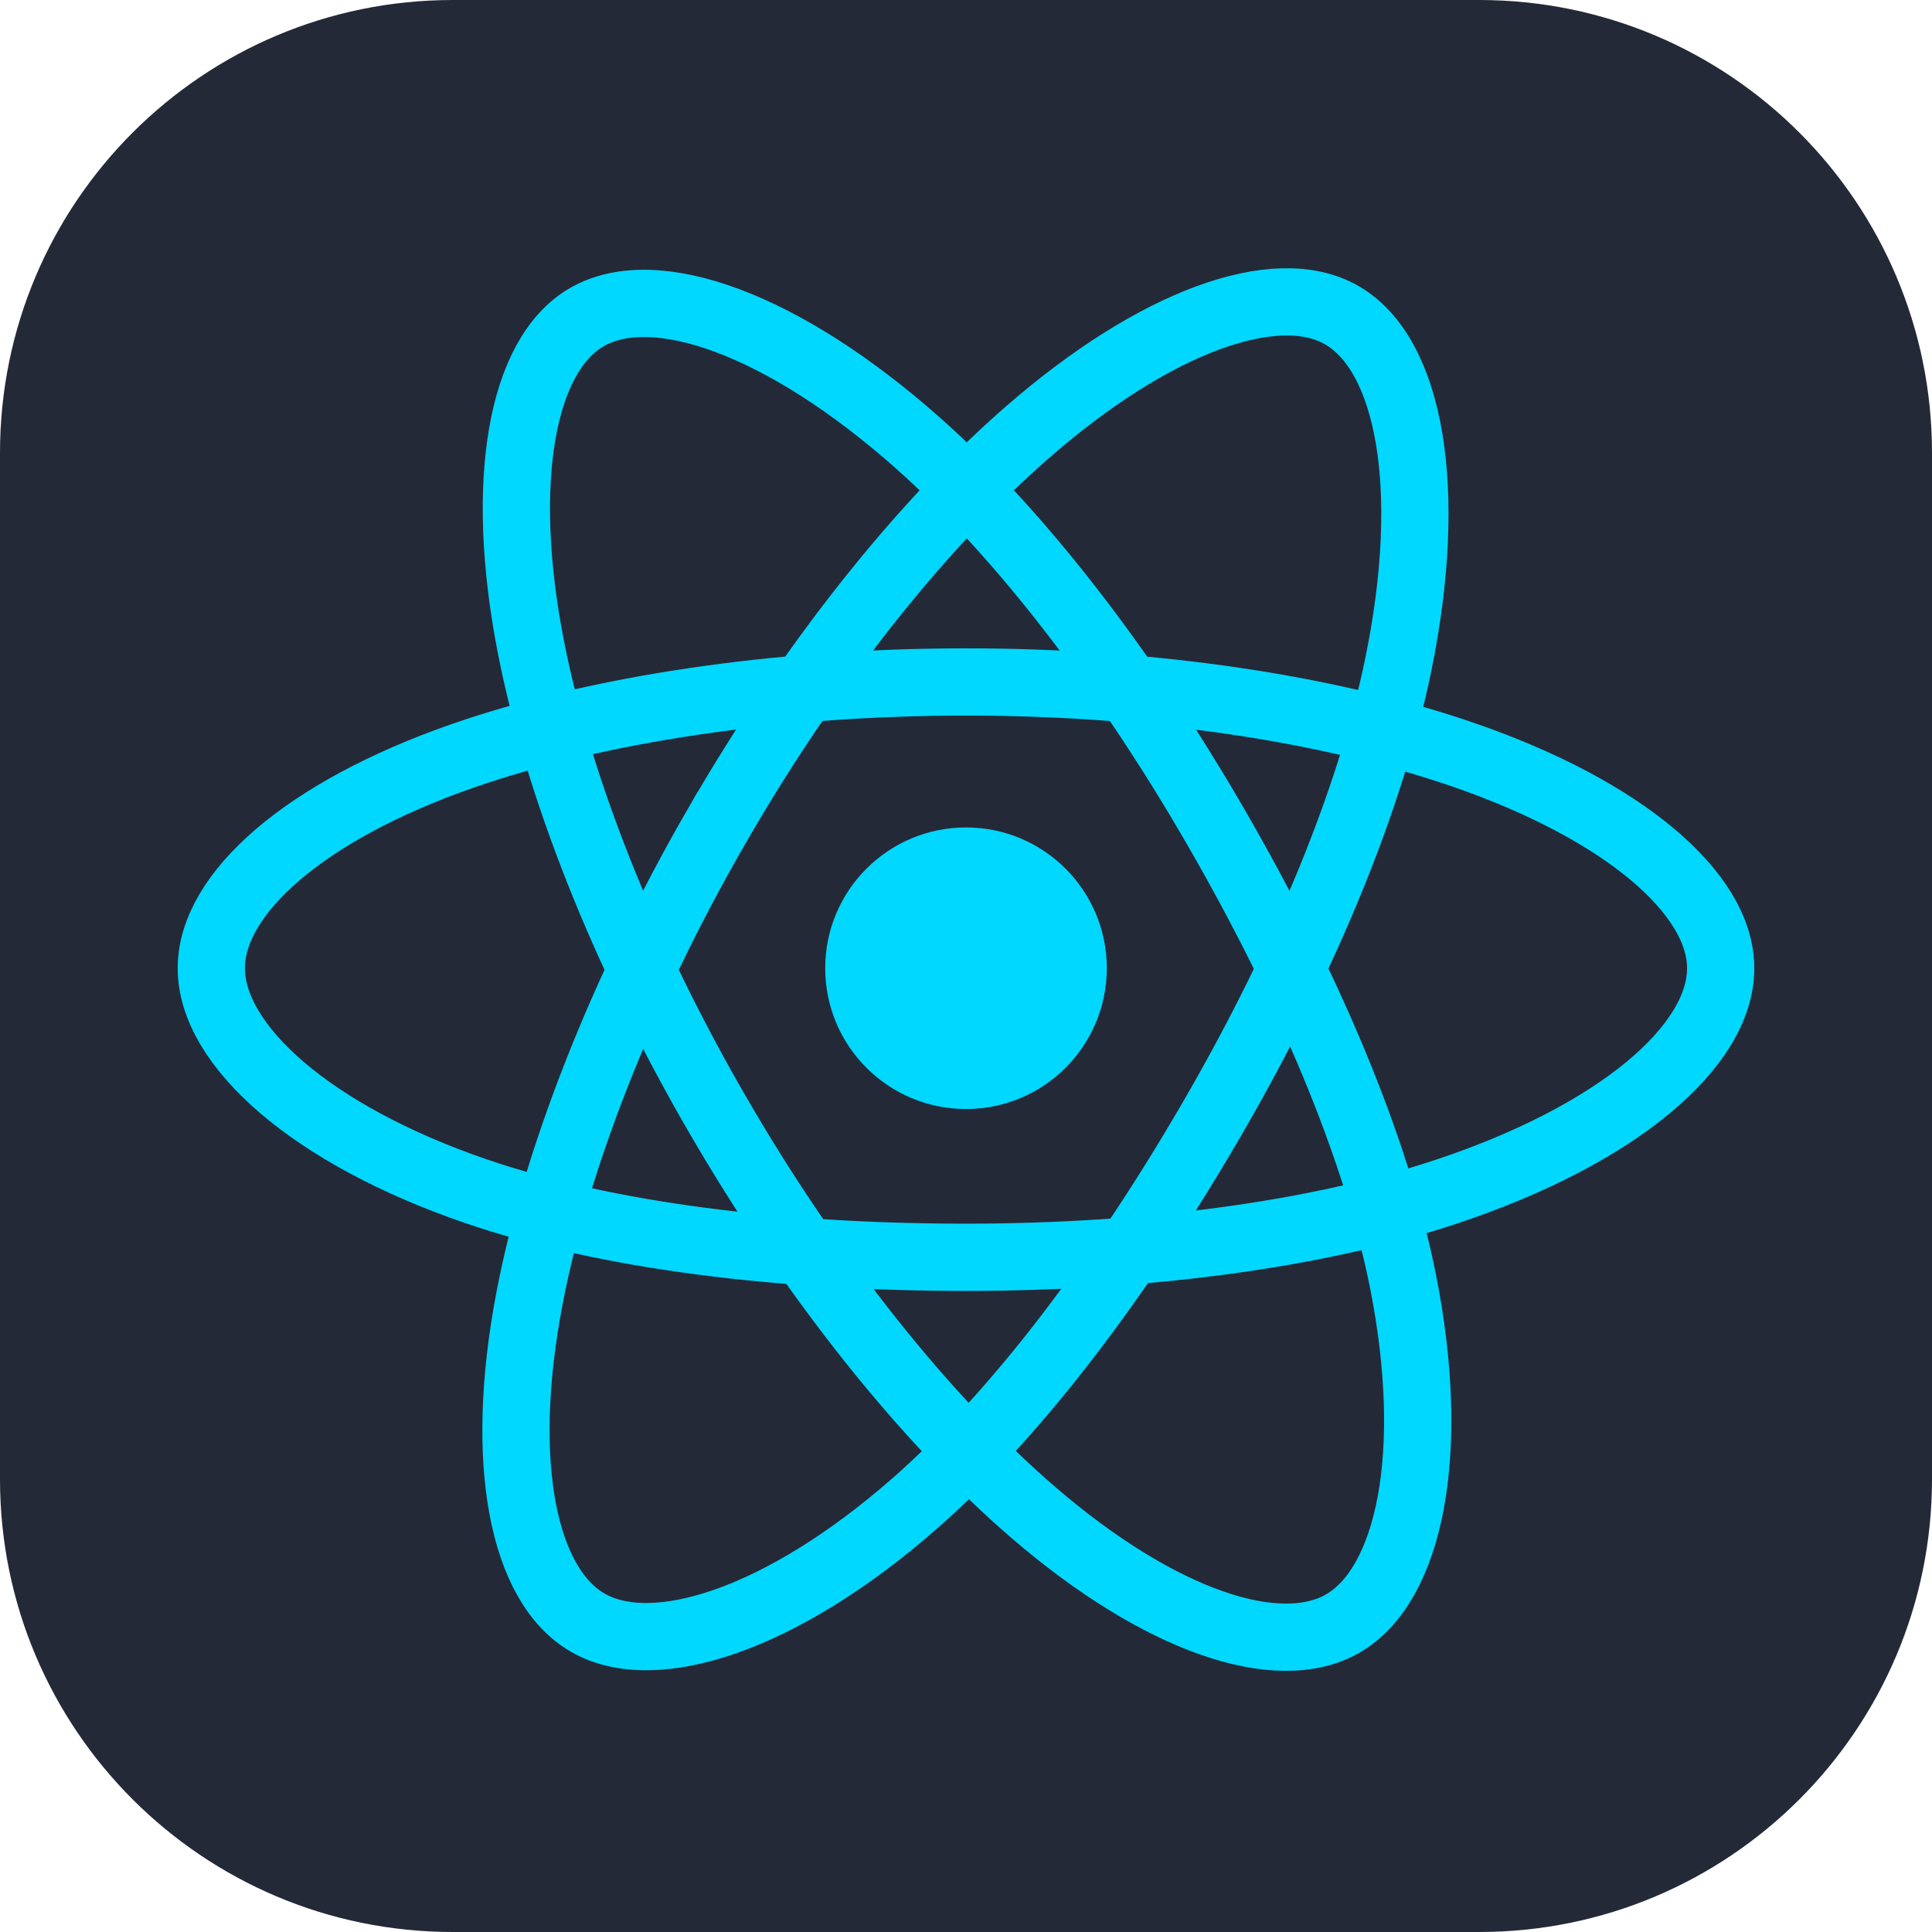
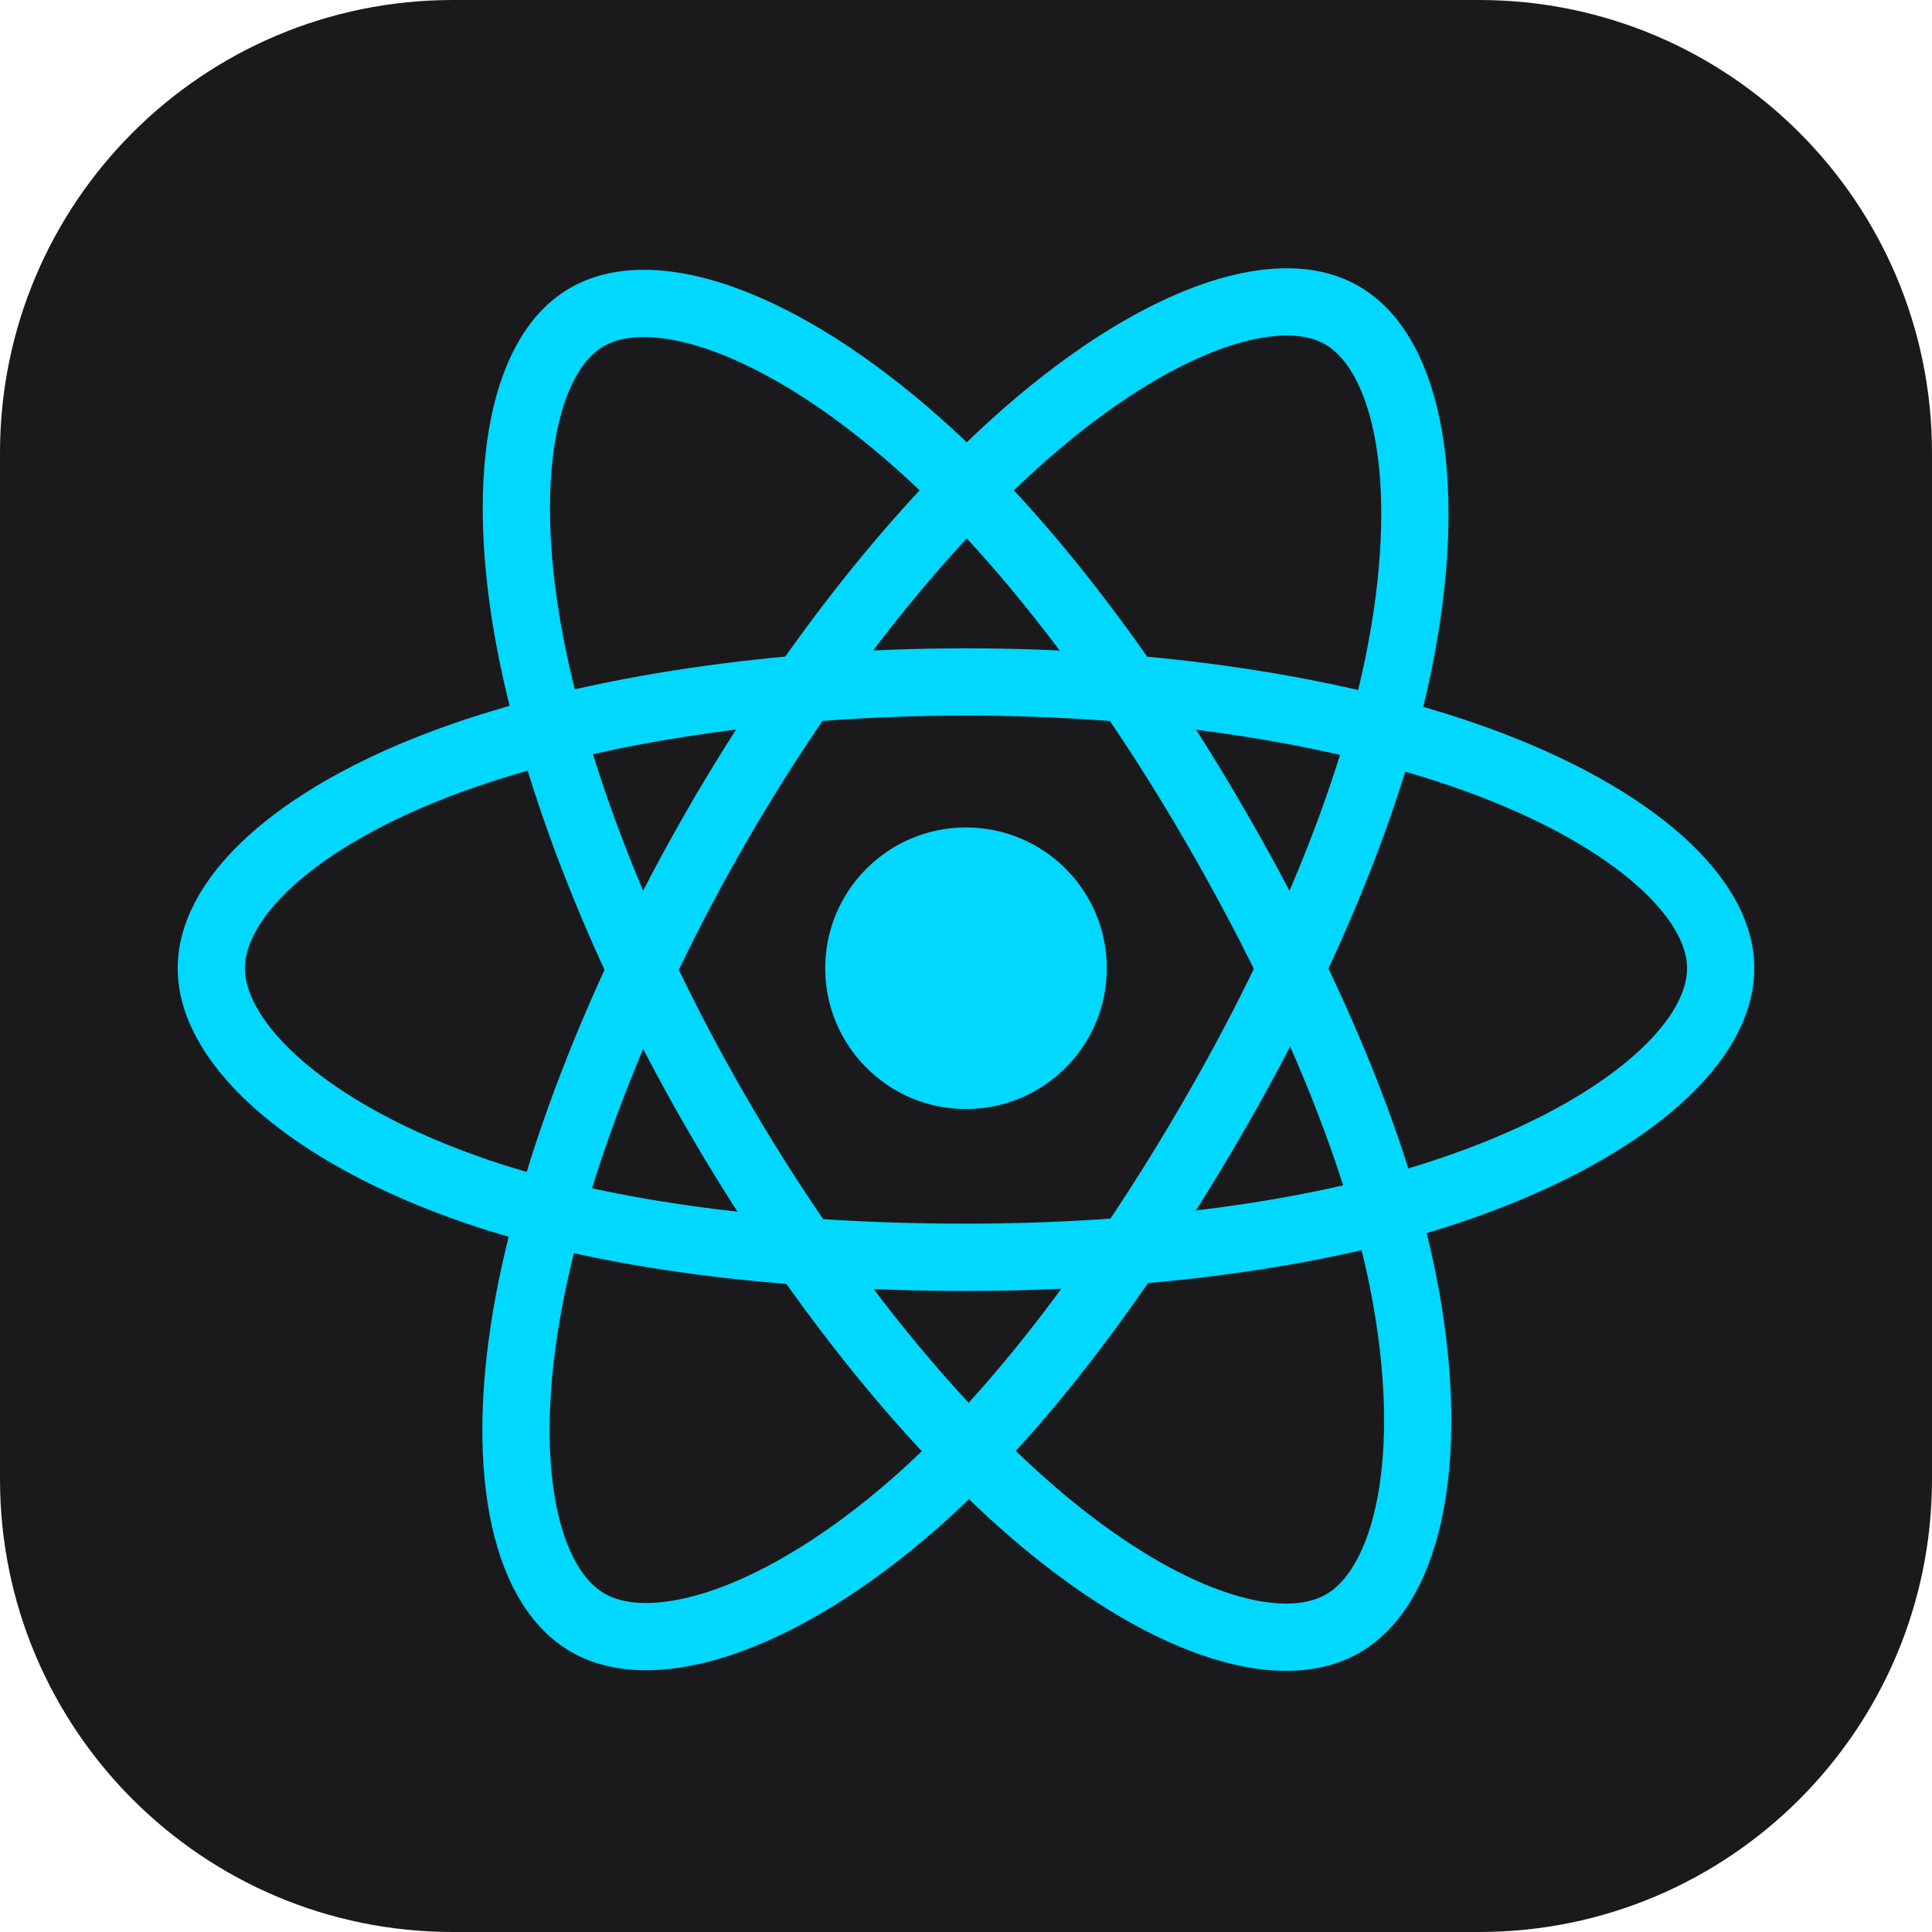
<svg xmlns="http://www.w3.org/2000/svg" width="256" height="256" fill="none" viewBox="0 0 256 256">
-   <rect width="256" height="256" fill="#242938" rx="60" />
+   <rect width="256" height="256" fill="#1A1A1D" rx="60" />
  <path fill="#00D8FF" d="M128.001 146.951C138.305 146.951 146.657 138.598 146.657 128.295C146.657 117.992 138.305 109.639 128.001 109.639C117.698 109.639 109.345 117.992 109.345 128.295C109.345 138.598 117.698 146.951 128.001 146.951Z" />
  <path fill-rule="evenodd" stroke="#00D8FF" stroke-width="8.911" d="M128.002 90.363C153.05 90.363 176.319 93.957 193.864 99.998C215.003 107.275 228 118.306 228 128.295C228 138.704 214.226 150.423 191.525 157.944C174.363 163.63 151.779 166.598 128.002 166.598C103.624 166.598 80.539 163.812 63.183 157.881C41.225 150.376 28 138.506 28 128.295C28 118.387 40.41 107.441 61.252 100.175C78.862 94.035 102.705 90.363 127.998 90.363H128.002Z" clip-rule="evenodd" />
  <path fill-rule="evenodd" stroke="#00D8FF" stroke-width="8.911" d="M94.981 109.438C107.495 87.74 122.232 69.378 136.23 57.197C153.094 42.521 169.144 36.773 177.796 41.762C186.813 46.962 190.084 64.75 185.259 88.171C181.614 105.879 172.9 126.925 161.021 147.523C148.842 168.641 134.897 187.247 121.09 199.315C103.619 214.587 86.728 220.114 77.883 215.013C69.3 210.067 66.018 193.846 70.136 172.161C73.615 153.838 82.345 131.349 94.977 109.438L94.981 109.438Z" clip-rule="evenodd" />
  <path fill-rule="evenodd" stroke="#00D8FF" stroke-width="8.911" d="M95.012 147.578C82.463 125.904 73.919 103.962 70.353 85.752C66.06 63.811 69.095 47.035 77.74 42.032C86.749 36.816 103.792 42.866 121.674 58.744C135.194 70.748 149.077 88.805 160.99 109.383C173.204 130.481 182.358 151.856 185.919 169.844C190.425 192.608 186.778 210.001 177.941 215.116C169.367 220.08 153.676 214.825 136.945 200.427C122.809 188.263 107.685 169.468 95.012 147.578Z" clip-rule="evenodd" />
</svg>
